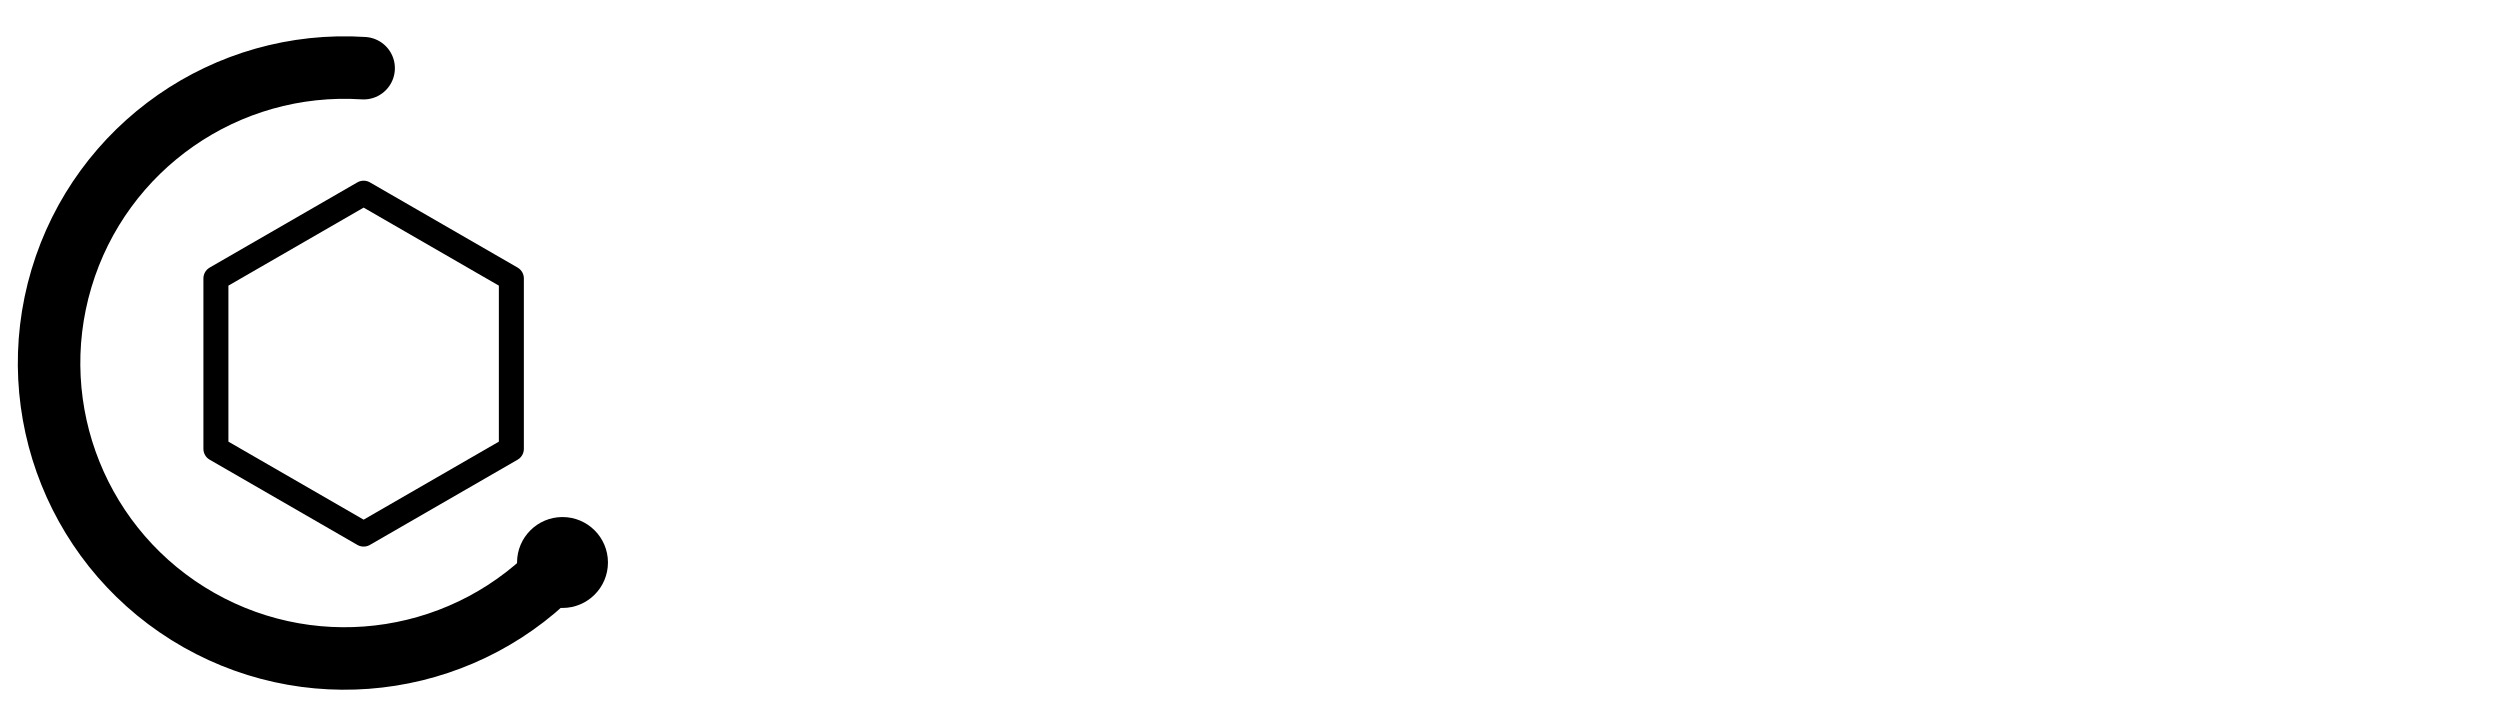
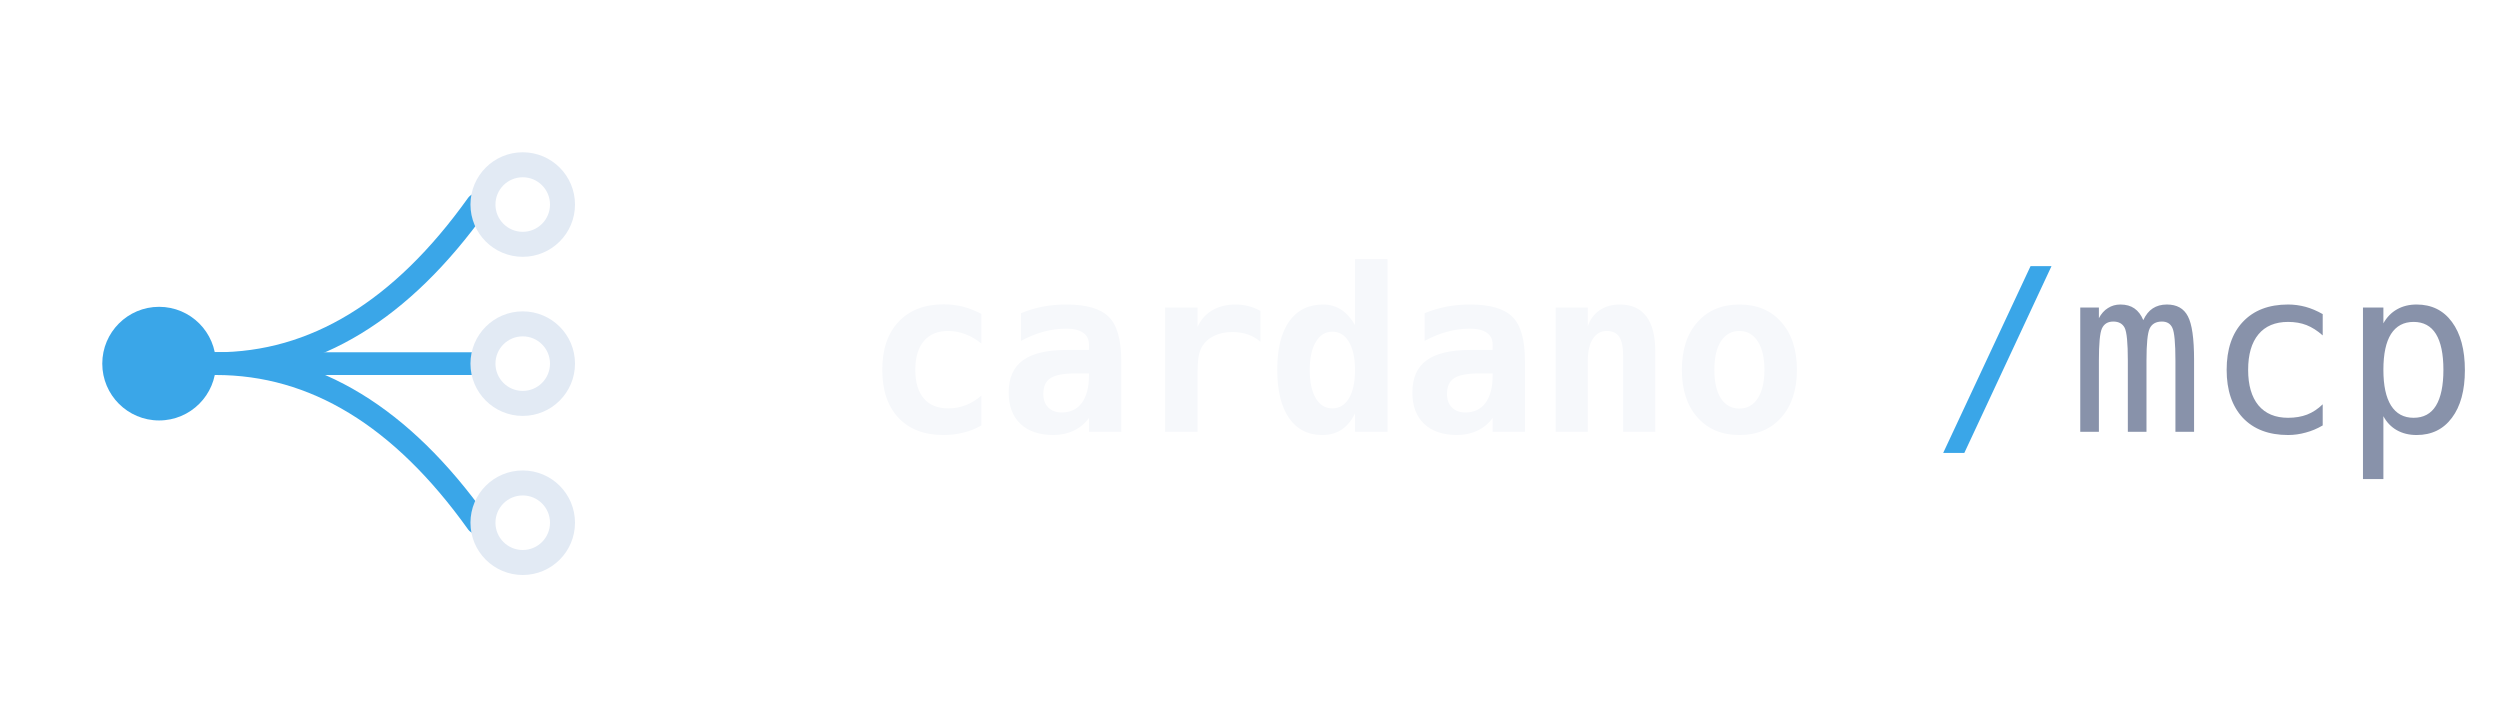
<svg xmlns="http://www.w3.org/2000/svg" viewBox="0 0 220 64" fill="none">
-   <defs>
-     <linearGradient id="cmGrad" x1="0%" y1="0%" x2="100%" y2="100%">
-       <stop offset="0%" stop-color="oklch(0.82 0.16 230)" />
-       <stop offset="100%" stop-color="oklch(0.78 0.16 165)" />
-     </linearGradient>
-   </defs>
-   <path d="M 32 6 A 26 26 0 1 0 49.5 49.5" fill="none" stroke="url(#cmGrad)" stroke-width="5.5" stroke-linecap="round" />
-   <circle cx="49.5" cy="49.5" r="4" fill="url(#cmGrad)" />
-   <circle cx="50" cy="14.5" r="3" fill="oklch(0.78 0.16 165)" />
-   <path d="M 32 17 L 45 24.5 L 45 39.5 L 32 47 L 19 39.5 L 19 24.5 Z" fill="oklch(0.16 0.012 250)" stroke="url(#cmGrad)" stroke-width="2.2" stroke-linejoin="round" />
-   <circle cx="28.5" cy="32" r="2" fill="oklch(0.78 0.16 230)" />
-   <circle cx="35.5" cy="32" r="2" fill="oklch(0.78 0.16 165)" />
-   <text x="76" y="38" font-family="Geist Mono, ui-monospace, SF Mono, Menlo, monospace" font-size="20" font-weight="600" letter-spacing="-0.01em" fill="oklch(0.97 0.005 250)">cardano</text>
-   <text x="170" y="38" font-family="Geist Mono, ui-monospace, SF Mono, Menlo, monospace" font-size="20" font-weight="400" fill="oklch(0.42 0.012 250)">/</text>
-   <text x="182" y="38" font-family="Geist Mono, ui-monospace, SF Mono, Menlo, monospace" font-size="20" font-weight="400" fill="oklch(0.70 0.010 250)">mcp</text>
+   <circle cx="14" cy="32" r="5" fill="#3aa6e8" />
+   <path d="M 19 32 Q 32 32 42 18" fill="none" stroke="#3aa6e8" stroke-width="2" stroke-linecap="round" />
+   <path d="M 19 32 L 42 32" fill="none" stroke="#3aa6e8" stroke-width="2" stroke-linecap="round" />
+   <path d="M 19 32 Q 32 32 42 46" fill="none" stroke="#3aa6e8" stroke-width="2" stroke-linecap="round" />
+   <circle cx="46" cy="18" r="3.5" fill="none" stroke="#e2eaf4" stroke-width="2.2" />
+   <circle cx="46" cy="32" r="3.5" fill="none" stroke="#e2eaf4" stroke-width="2.2" />
+   <circle cx="46" cy="46" r="3.5" fill="none" stroke="#e2eaf4" stroke-width="2.2" />
+   <text x="76" y="38" font-family="Geist Mono, ui-monospace, SF Mono, Menlo, monospace" font-size="20" font-weight="600" letter-spacing="-0.01em" fill="#f6f8fb">cardano</text>
+   <text x="170" y="38" font-family="Geist Mono, ui-monospace, SF Mono, Menlo, monospace" font-size="20" font-weight="400" fill="#3aa6e8">/</text>
+   <text x="182" y="38" font-family="Geist Mono, ui-monospace, SF Mono, Menlo, monospace" font-size="20" font-weight="400" fill="#8892aa">mcp</text>
</svg>
